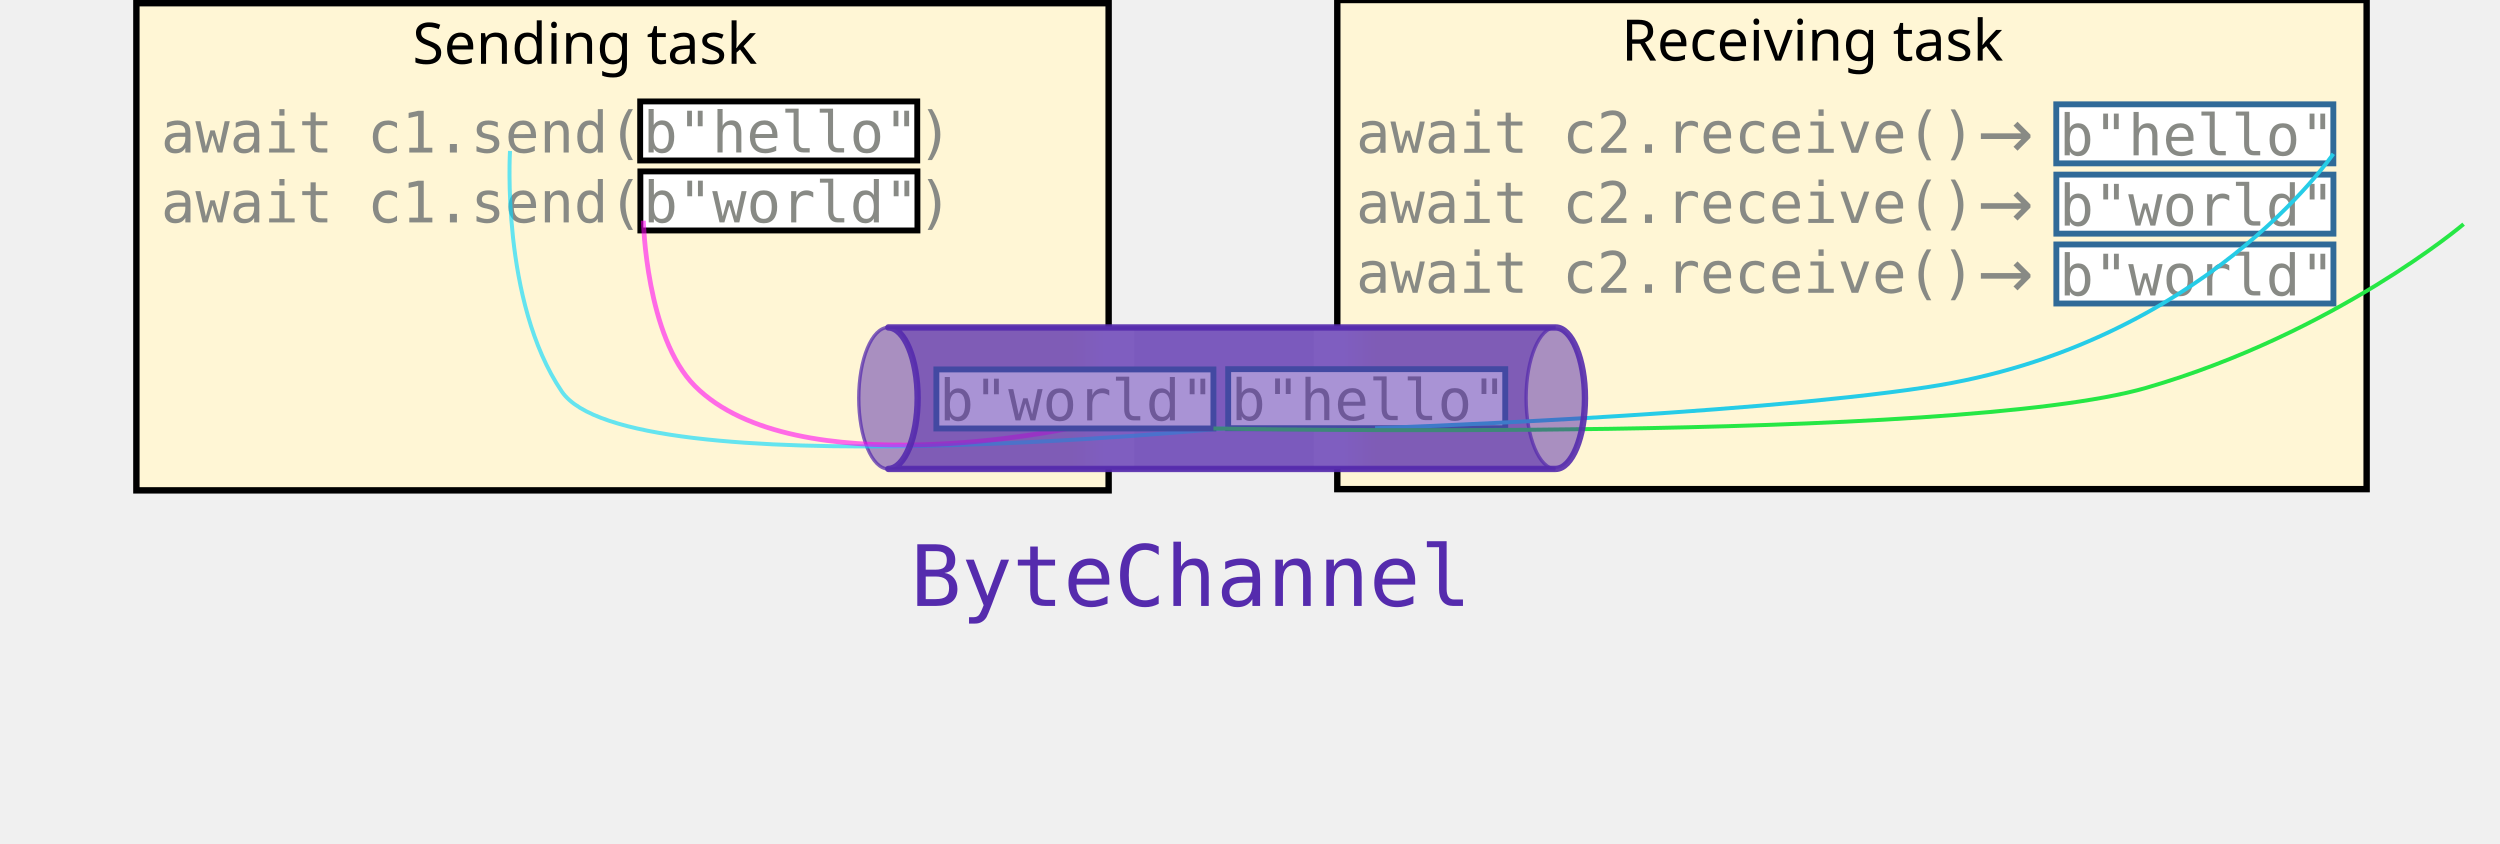
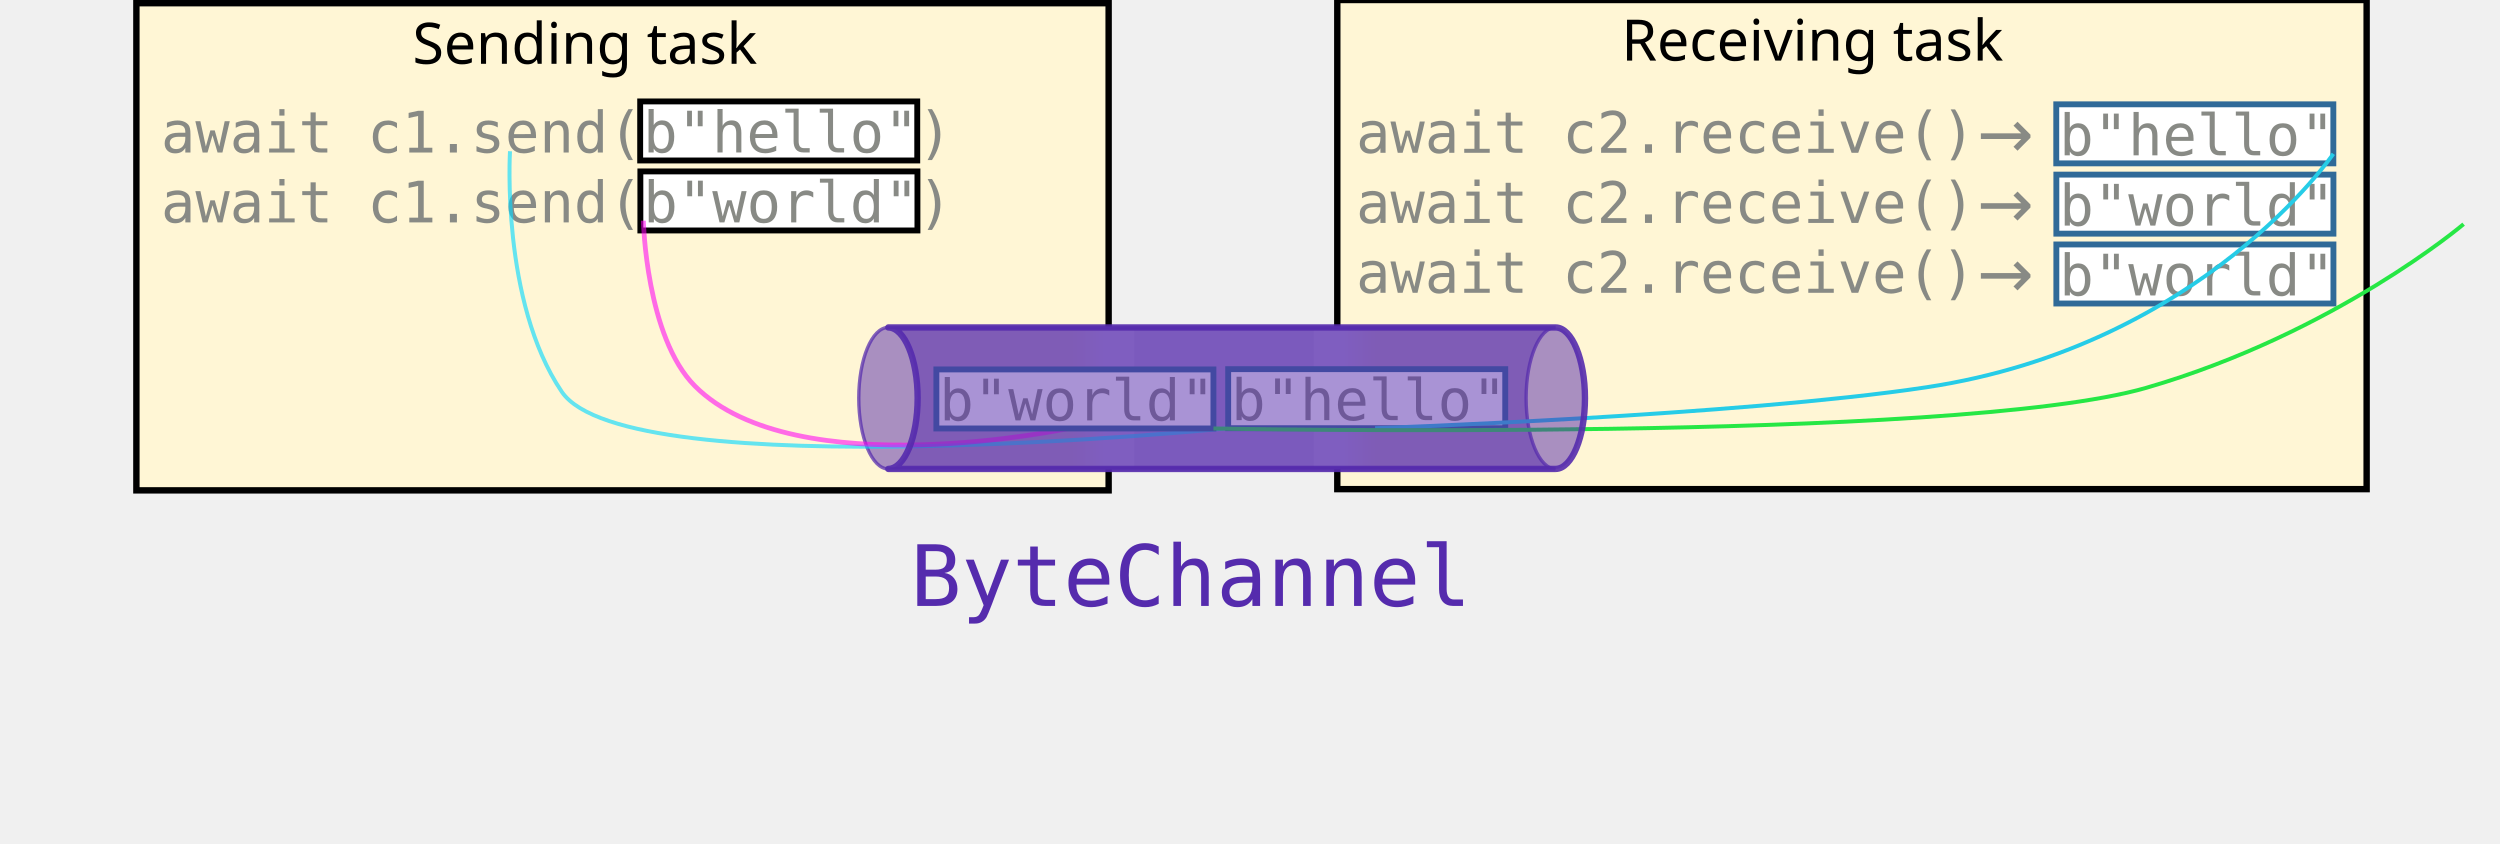
<svg xmlns="http://www.w3.org/2000/svg" xmlns:xlink="http://www.w3.org/1999/xlink" width="416.674mm" height="140.649mm" viewBox="0 0 416.674 140.649" version="1.1" id="svg881">
  <defs id="defs875">
    <linearGradient xlink:href="#linearGradient6545" id="linearGradient6547" x1="167.45" y1="63.213" x2="173.18" y2="63.213" gradientUnits="userSpaceOnUse" gradientTransform="translate(-356.584,0.07015985)" />
    <linearGradient id="linearGradient6545">
      <stop style="stop-color:#ffffff;stop-opacity:1;" offset="0" id="stop6541" />
      <stop style="stop-color:#ffffff;stop-opacity:0;" offset="1" id="stop6543" />
    </linearGradient>
    <linearGradient xlink:href="#linearGradient6545" id="linearGradient6547-9" x1="167.45" y1="63.213" x2="173.18" y2="63.213" gradientUnits="userSpaceOnUse" gradientTransform="translate(61.13688,0.03210288)" />
  </defs>
  <set xlink:href="#hello-box" attributeType="CSS" attributeName="opacity" to="0" begin="0s" />
  <set xlink:href="#world-box" attributeType="CSS" attributeName="opacity" to="0" begin="0s" />
  <set xlink:href="#receive-hello-arrow" attributeType="CSS" attributeName="visibility" to="hidden" fill="freeze" begin="0s" />
  <set xlink:href="#receive-world-arrow" attributeType="CSS" attributeName="visibility" to="hidden" fill="freeze" begin="0s" />
  <animate id="start" xlink:href="#send-hello" attributeType="CSS" attributeName="fill" fill="freeze" repeatCount="5" to="#000000" dur="0.3s" begin="0.5s" />
  <animate xlink:href="#hello-text" attributeType="CSS" attributeName="fill" fill="freeze" repeatCount="5" from="#888a85" to="#000000" dur="0.3s" begin="start.begin" />
  <animate id="showhellobox" xlink:href="#hello-box" attributeType="CSS" attributeName="opacity" from="0" to="1" fill="freeze" dur="1.5s" begin="start.end + 1s" />
  <animateMotion id="movehelloin" xlink:href="#hello" fill="freeze" dur="3s" begin="showhellobox.end - 1s" calcMode="spline" keyPoints="0; 1" keyTimes="0; 1" keySplines="0.43 0.02 0.72 0.93">
    <mpath xlink:href="#hello-path-in" />
  </animateMotion>
  <animate xlink:href="#send-hello" attributeType="CSS" attributeName="fill" fill="freeze" to="#888a85" dur="0.5s" begin="movehelloin.end - 0.5s" />
  <animate id="blinksendworld" xlink:href="#send-world" attributeType="CSS" attributeName="fill" fill="freeze" repeatCount="5" to="#000000" dur="0.3s" begin="movehelloin.end + 1s" />
  <animate xlink:href="#world-text" attributeType="CSS" attributeName="fill" fill="freeze" repeatCount="5" from="#888a85" to="#000000" dur="0.3s" begin="blinksendworld.begin" />
  <animate id="showworldbox" xlink:href="#world-box" attributeType="CSS" attributeName="opacity" from="0" to="1" fill="freeze" dur="1s" begin="blinksendworld.end + 0.5s" />
  <animateMotion id="moveworldin" xlink:href="#world" fill="freeze" dur="2.8s" calcMode="spline" keyPoints="0; 1" keyTimes="0; 1" keySplines="0.43 0.02 0.72 0.93" begin="showworldbox.end - 0.75s">
    <mpath xlink:href="#world-path-in" />
  </animateMotion>
  <animate xlink:href="#send-world" attributeType="CSS" attributeName="fill" fill="freeze" to="#888a85" dur="0.5s" begin="moveworldin.end - 0.5s" />
  <animate id="blinkreceivehello" xlink:href="#receive-hello" attributeType="CSS" attributeName="fill" fill="freeze" repeatCount="5" to="#000000" dur="0.3s" begin="moveworldin.end + 0.75s" />
  <set xlink:href="#receive-hello-arrow" attributeType="CSS" attributeName="visibility" fill="freeze" to="visible" begin="blinkreceivehello.begin" />
  <animate xlink:href="#receive-hello-arrow" attributeType="CSS" attributeName="fill" fill="freeze" repeatCount="5" to="#000000" dur="0.3s" begin="blinkreceivehello.begin" />
  <animateMotion id="movehelloout" begin="blinkreceivehello.end + 0.5s" xlink:href="#hello" fill="freeze" additive="sum" dur="3s" calcMode="spline" keyPoints="0; 1" keyTimes="0; 1" keySplines="0.43 0.02 0.72 0.93">
    <mpath xlink:href="#hello-path-out" />
  </animateMotion>
  <animate id="hidehellobox" xlink:href="#hello-box" attributeType="CSS" attributeName="opacity" from="1" to="0" fill="freeze" dur="1" begin="movehelloout.end + 0.5s" />
  <animate id="fadereceivehello" xlink:href="#receive-hello" attributeType="CSS" attributeName="fill" fill="freeze" to="#888a85" dur="0.5s" begin="hidehellobox.end + 0.75s" />
  <animate xlink:href="#receive-hello-arrow" attributeType="CSS" attributeName="fill" fill="freeze" to="#888a85" dur="0.5s" begin="fadereceivehello.begin" />
  <animate xlink:href="#hello-text" attributeType="CSS" attributeName="fill" fill="freeze" to="#888a85" dur="0.5s" begin="fadereceivehello.begin" />
  <animate id="blinkreceiveworld" xlink:href="#receive-world" attributeType="CSS" attributeName="fill" fill="freeze" repeatCount="5" to="#000000" dur="0.3s" begin="fadereceivehello.end - 0.5s" />
  <set xlink:href="#receive-world-arrow" attributeType="CSS" attributeName="visibility" fill="freeze" to="visible" begin="blinkreceiveworld.begin" />
  <animate xlink:href="#receive-world-arrow" attributeType="CSS" attributeName="fill" fill="freeze" repeatCount="5" to="#000000" dur="0.3s" begin="blinkreceiveworld.begin" />
  <animateMotion id="moveworldout" xlink:href="#world" fill="freeze" additive="sum" dur="3s" calcMode="spline" keyPoints="0; 1" keyTimes="0; 1" keySplines="0.43 0.02 0.72 0.93" begin="blinkreceiveworld.end + 0.5s">
    <mpath xlink:href="#world-path-out" />
  </animateMotion>
  <g id="layer1" transform="translate(-4.860972,3.055952)" style="display:inline">
    <rect style="color:#000000;clip-rule:nonzero;display:inline;overflow:visible;visibility:visible;opacity:1;isolation:auto;mix-blend-mode:normal;color-interpolation:sRGB;color-interpolation-filters:linearRGB;solid-color:#000000;solid-opacity:1;vector-effect:none;fill:#fff6d5;fill-opacity:1;fill-rule:nonzero;stroke:#000000;stroke-width:1.065;stroke-linecap:butt;stroke-linejoin:miter;stroke-miterlimit:4;stroke-dasharray:none;stroke-dashoffset:0;stroke-opacity:1;marker:none;marker-start:none;marker-mid:none;marker-end:none;color-rendering:auto;image-rendering:auto;shape-rendering:auto;text-rendering:auto;enable-background:accumulate" id="rect2211" width="162.045" height="81.196" x="27.592" y="-2.523" />
    <text xml:space="preserve" style="font-style:normal;font-variant:normal;font-weight:normal;font-stretch:normal;font-size:9.525px;line-height:125%;font-family:'DejaVu Sans Mono';-inkscape-font-specification:'DejaVu Sans Mono';text-align:start;letter-spacing:0px;word-spacing:0px;writing-mode:lr-tb;text-anchor:start;fill:#888a85;fill-opacity:1;stroke:none;stroke-width:0.265px;stroke-linecap:butt;stroke-linejoin:miter;stroke-opacity:1" x="31.683" y="22.37" id="send-hello">
      <tspan id="tspan1426" x="31.683" y="22.37" style="text-align:start;text-anchor:start;stroke-width:0.265px">await c1.send(        )</tspan>
    </text>
    <text xml:space="preserve" style="font-style:normal;font-variant:normal;font-weight:normal;font-stretch:normal;font-size:9.525px;line-height:125%;font-family:'DejaVu Sans Mono';-inkscape-font-specification:'DejaVu Sans Mono';text-align:start;letter-spacing:0px;word-spacing:0px;writing-mode:lr-tb;text-anchor:start;fill:#888a85;fill-opacity:1;stroke:none;stroke-width:0.265px;stroke-linecap:butt;stroke-linejoin:miter;stroke-opacity:1" x="31.689" y="34.012" id="send-world">
      <tspan id="tspan1434" x="31.689" y="34.012" style="stroke-width:0.265px">await c1.send(        )</tspan>
    </text>
    <text xml:space="preserve" style="font-style:normal;font-variant:normal;font-weight:normal;font-stretch:normal;font-size:9.525px;line-height:125%;font-family:'DejaVu Sans Mono';-inkscape-font-specification:'DejaVu Sans Mono';text-align:start;letter-spacing:0px;word-spacing:0px;writing-mode:lr-tb;text-anchor:start;fill:#888a85;fill-opacity:1;stroke:none;stroke-width:0.265px;stroke-linecap:butt;stroke-linejoin:miter;stroke-opacity:1" x="112.064" y="22.347" id="text1440">
      <tspan id="tspan1438" x="112.064" y="22.347" style="fill:#888a85;stroke-width:0.265px">b"hello"</tspan>
    </text>
    <text xml:space="preserve" style="font-style:normal;font-variant:normal;font-weight:normal;font-stretch:normal;font-size:9.525px;line-height:125%;font-family:'DejaVu Sans Mono';-inkscape-font-specification:'DejaVu Sans Mono';text-align:start;letter-spacing:0px;word-spacing:0px;writing-mode:lr-tb;text-anchor:start;fill:#888a85;fill-opacity:1;stroke:none;stroke-width:0.265px;stroke-linecap:butt;stroke-linejoin:miter;stroke-opacity:1" x="112.095" y="34.012" id="text1444">
      <tspan id="tspan1442" x="112.095" y="34.012" style="fill:#888a85;stroke-width:0.265px">b"world"</tspan>
    </text>
    <text xml:space="preserve" style="font-style:normal;font-variant:normal;font-weight:normal;font-stretch:normal;font-size:9.525px;line-height:125%;font-family:'DejaVu Sans Mono';-inkscape-font-specification:'DejaVu Sans Mono';text-align:start;letter-spacing:0px;word-spacing:0px;writing-mode:lr-tb;text-anchor:start;fill:#888a85;fill-opacity:1;stroke:none;stroke-width:0.265px;stroke-linecap:butt;stroke-linejoin:miter;stroke-opacity:1" x="103.066" y="47.671" id="text1448">
      <tspan id="tspan1446" x="103.066" y="56.098" style="fill:#888a85;stroke-width:0.265px" />
    </text>
    <rect style="color:#000000;clip-rule:nonzero;display:inline;overflow:visible;visibility:visible;opacity:1;isolation:auto;mix-blend-mode:normal;color-interpolation:sRGB;color-interpolation-filters:linearRGB;solid-color:#000000;solid-opacity:1;vector-effect:none;fill:#fff6d5;fill-opacity:1;fill-rule:nonzero;stroke:#000000;stroke-width:1.065;stroke-linecap:butt;stroke-linejoin:miter;stroke-miterlimit:4;stroke-dasharray:none;stroke-dashoffset:0;stroke-opacity:1;marker:none;marker-start:none;marker-mid:none;marker-end:none;color-rendering:auto;image-rendering:auto;shape-rendering:auto;text-rendering:auto;enable-background:accumulate" id="rect2211-3" width="171.56" height="81.525" x="227.747" y="-3.056" />
    <text xml:space="preserve" style="font-style:normal;font-variant:normal;font-weight:normal;font-stretch:normal;font-size:9.525px;line-height:125%;font-family:Montserrat;-inkscape-font-specification:Montserrat;text-align:center;letter-spacing:0px;word-spacing:0px;writing-mode:lr-tb;text-anchor:middle;fill:#000000;fill-opacity:1;stroke:none;stroke-width:0.265px;stroke-linecap:butt;stroke-linejoin:miter;stroke-opacity:1" x="313.13" y="7.047" id="text837-6">
      <tspan id="tspan835-7" x="313.13" y="7.047" style="stroke-width:0.265px">Receiving task</tspan>
    </text>
    <text xml:space="preserve" style="font-style:normal;font-variant:normal;font-weight:normal;font-stretch:normal;font-size:9.525px;line-height:125%;font-family:'DejaVu Sans Mono';-inkscape-font-specification:'DejaVu Sans Mono';font-variant-ligatures:normal;font-variant-position:normal;font-variant-caps:normal;font-variant-numeric:normal;font-variant-alternates:normal;font-feature-settings:normal;text-indent:0;text-align:start;text-decoration:none;text-decoration-line:none;text-decoration-style:solid;text-decoration-color:#000000;letter-spacing:0px;word-spacing:0px;text-transform:none;writing-mode:lr-tb;direction:ltr;text-orientation:mixed;dominant-baseline:auto;baseline-shift:baseline;text-anchor:start;white-space:normal;shape-padding:0;opacity:1;vector-effect:none;fill:#888a85;fill-opacity:1;stroke:none;stroke-width:0.265px;stroke-linecap:butt;stroke-linejoin:miter;stroke-miterlimit:4;stroke-dasharray:none;stroke-dashoffset:0;stroke-opacity:1" x="230.87" y="22.412" id="receive-hello">
      <tspan id="tspan2173" x="230.87" y="22.412" style="font-style:normal;font-variant:normal;font-weight:normal;font-stretch:normal;font-size:9.525px;line-height:125%;font-family:'DejaVu Sans Mono';-inkscape-font-specification:'DejaVu Sans Mono';font-variant-ligatures:normal;font-variant-position:normal;font-variant-caps:normal;font-variant-numeric:normal;font-variant-alternates:normal;font-feature-settings:normal;text-indent:0;text-align:start;text-decoration:none;text-decoration-line:none;text-decoration-style:solid;text-decoration-color:#000000;letter-spacing:0px;word-spacing:0px;text-transform:none;writing-mode:lr-tb;direction:ltr;text-orientation:mixed;dominant-baseline:auto;baseline-shift:baseline;text-anchor:start;white-space:normal;shape-padding:0;vector-effect:none;fill-opacity:1;stroke:none;stroke-width:0.265px;stroke-linecap:butt;stroke-linejoin:miter;stroke-miterlimit:4;stroke-dasharray:none;stroke-dashoffset:0;stroke-opacity:1">await c2.receive()</tspan>
    </text>
    <text xml:space="preserve" style="font-style:normal;font-variant:normal;font-weight:normal;font-stretch:normal;font-size:9.525px;line-height:125%;font-family:'DejaVu Sans Mono';-inkscape-font-specification:'DejaVu Sans Mono';font-variant-ligatures:normal;font-variant-position:normal;font-variant-caps:normal;font-variant-numeric:normal;font-variant-alternates:normal;font-feature-settings:normal;text-indent:0;text-align:start;text-decoration:none;text-decoration-line:none;text-decoration-style:solid;text-decoration-color:#000000;letter-spacing:0px;word-spacing:0px;text-transform:none;writing-mode:lr-tb;direction:ltr;text-orientation:mixed;dominant-baseline:auto;baseline-shift:baseline;text-anchor:start;white-space:normal;shape-padding:0;opacity:1;vector-effect:none;fill:#888a85;fill-opacity:1;stroke:none;stroke-width:0.265px;stroke-linecap:butt;stroke-linejoin:miter;stroke-miterlimit:4;stroke-dasharray:none;stroke-dashoffset:0;stroke-opacity:1" x="230.87" y="34.101" id="receive-world">
      <tspan id="tspan2201" x="230.87" y="34.101" style="font-style:normal;font-variant:normal;font-weight:normal;font-stretch:normal;font-size:9.525px;line-height:125%;font-family:'DejaVu Sans Mono';-inkscape-font-specification:'DejaVu Sans Mono';font-variant-ligatures:normal;font-variant-position:normal;font-variant-caps:normal;font-variant-numeric:normal;font-variant-alternates:normal;font-feature-settings:normal;text-indent:0;text-align:start;text-decoration:none;text-decoration-line:none;text-decoration-style:solid;text-decoration-color:#000000;letter-spacing:0px;word-spacing:0px;text-transform:none;writing-mode:lr-tb;direction:ltr;text-orientation:mixed;dominant-baseline:auto;baseline-shift:baseline;text-anchor:start;white-space:normal;shape-padding:0;vector-effect:none;fill-opacity:1;stroke:none;stroke-width:0.265px;stroke-linecap:butt;stroke-linejoin:miter;stroke-miterlimit:4;stroke-dasharray:none;stroke-dashoffset:0;stroke-opacity:1">await c2.receive()</tspan>
    </text>
    <text xml:space="preserve" style="font-style:normal;font-variant:normal;font-weight:normal;font-stretch:normal;font-size:9.525px;line-height:125%;font-family:Montserrat;-inkscape-font-specification:Montserrat;text-align:center;letter-spacing:0px;word-spacing:0px;writing-mode:lr-tb;text-anchor:middle;fill:#000000;fill-opacity:1;stroke:none;stroke-width:0.265px;stroke-linecap:butt;stroke-linejoin:miter;stroke-opacity:1" x="108.532" y="7.579" id="text837">
      <tspan id="tspan835" x="108.532" y="7.579" style="stroke-width:0.265px">Sending task</tspan>
    </text>
    <text xml:space="preserve" style="font-style:normal;font-variant:normal;font-weight:normal;font-stretch:normal;font-size:9.525px;line-height:125%;font-family:'DejaVu Sans Mono';-inkscape-font-specification:'DejaVu Sans Mono';font-variant-ligatures:normal;font-variant-position:normal;font-variant-caps:normal;font-variant-numeric:normal;font-variant-alternates:normal;font-feature-settings:normal;text-indent:0;text-align:start;text-decoration:none;text-decoration-line:none;text-decoration-style:solid;text-decoration-color:#000000;letter-spacing:0px;word-spacing:0px;text-transform:none;writing-mode:lr-tb;direction:ltr;text-orientation:mixed;dominant-baseline:auto;baseline-shift:baseline;text-anchor:start;white-space:normal;shape-padding:0;opacity:1;vector-effect:none;fill:#888a85;fill-opacity:1;stroke:none;stroke-width:0.265px;stroke-linecap:butt;stroke-linejoin:miter;stroke-miterlimit:4;stroke-dasharray:none;stroke-dashoffset:0;stroke-opacity:1" x="334.372" y="23.184" id="receive-hello-arrow">
      <tspan id="tspan2258" x="334.372" y="23.184" style="font-style:normal;font-variant:normal;font-weight:normal;font-stretch:normal;font-size:11.289px;line-height:125%;font-family:Montserrat;-inkscape-font-specification:Montserrat;font-variant-ligatures:normal;font-variant-position:normal;font-variant-caps:normal;font-variant-numeric:normal;font-variant-alternates:normal;font-feature-settings:normal;text-indent:0;text-align:start;text-decoration:none;text-decoration-line:none;text-decoration-style:solid;text-decoration-color:#000000;letter-spacing:0px;word-spacing:0px;text-transform:none;writing-mode:lr-tb;direction:ltr;text-orientation:mixed;dominant-baseline:auto;baseline-shift:baseline;text-anchor:start;white-space:normal;shape-padding:0;vector-effect:none;fill-opacity:1;stroke:none;stroke-width:0.265px;stroke-linecap:butt;stroke-linejoin:miter;stroke-miterlimit:4;stroke-dasharray:none;stroke-dashoffset:0;stroke-opacity:1">→</tspan>
    </text>
    <text xml:space="preserve" style="font-style:normal;font-variant:normal;font-weight:normal;font-stretch:normal;font-size:9.525px;line-height:125%;font-family:'DejaVu Sans Mono';-inkscape-font-specification:'DejaVu Sans Mono';font-variant-ligatures:normal;font-variant-position:normal;font-variant-caps:normal;font-variant-numeric:normal;font-variant-alternates:normal;font-feature-settings:normal;text-indent:0;text-align:start;text-decoration:none;text-decoration-line:none;text-decoration-style:solid;text-decoration-color:#000000;letter-spacing:0px;word-spacing:0px;text-transform:none;writing-mode:lr-tb;direction:ltr;text-orientation:mixed;dominant-baseline:auto;baseline-shift:baseline;text-anchor:start;white-space:normal;shape-padding:0;opacity:1;vector-effect:none;fill:#888a85;fill-opacity:1;stroke:none;stroke-width:0.265px;stroke-linecap:butt;stroke-linejoin:miter;stroke-miterlimit:4;stroke-dasharray:none;stroke-dashoffset:0;stroke-opacity:1" x="334.372" y="34.825" id="receive-world-arrow">
      <tspan id="tspan2258-9" x="334.372" y="34.825" style="font-style:normal;font-variant:normal;font-weight:normal;font-stretch:normal;font-size:11.289px;line-height:125%;font-family:Montserrat;-inkscape-font-specification:Montserrat;font-variant-ligatures:normal;font-variant-position:normal;font-variant-caps:normal;font-variant-numeric:normal;font-variant-alternates:normal;font-feature-settings:normal;text-indent:0;text-align:start;text-decoration:none;text-decoration-line:none;text-decoration-style:solid;text-decoration-color:#000000;letter-spacing:0px;word-spacing:0px;text-transform:none;writing-mode:lr-tb;direction:ltr;text-orientation:mixed;dominant-baseline:auto;baseline-shift:baseline;text-anchor:start;white-space:normal;shape-padding:0;vector-effect:none;fill-opacity:1;stroke:none;stroke-width:0.265px;stroke-linecap:butt;stroke-linejoin:miter;stroke-miterlimit:4;stroke-dasharray:none;stroke-dashoffset:0;stroke-opacity:1">→</tspan>
    </text>
    <text xml:space="preserve" style="font-style:normal;font-variant:normal;font-weight:normal;font-stretch:normal;font-size:9.525px;line-height:125%;font-family:Montserrat;-inkscape-font-specification:Montserrat;text-align:center;letter-spacing:0px;word-spacing:0px;writing-mode:lr-tb;text-anchor:middle;display:inline;fill:#552bad;fill-opacity:0.996;stroke:none;stroke-width:0.265px;stroke-linecap:butt;stroke-linejoin:miter;stroke-opacity:1" x="209.525" y="97.938" id="text2688">
      <tspan id="tspan2686" x="209.525" y="97.938" style="font-style:normal;font-variant:normal;font-weight:normal;font-stretch:normal;font-size:14.111px;font-family:'DejaVu Sans Mono';-inkscape-font-specification:'DejaVu Sans Mono';fill:#552bad;fill-opacity:0.996;stroke-width:0.265px">ByteChannel</tspan>
    </text>
    <rect style="color:#000000;clip-rule:nonzero;display:inline;overflow:visible;visibility:visible;opacity:1;isolation:auto;mix-blend-mode:normal;color-interpolation:sRGB;color-interpolation-filters:linearRGB;solid-color:#000000;solid-opacity:1;vector-effect:none;fill:url(#linearGradient6547);fill-opacity:1;fill-rule:nonzero;stroke:none;stroke-width:0.065;stroke-linecap:butt;stroke-linejoin:round;stroke-miterlimit:4;stroke-dasharray:none;stroke-dashoffset:0;stroke-opacity:1;marker:none;marker-start:none;marker-mid:none;marker-end:none;color-rendering:auto;image-rendering:auto;shape-rendering:auto;text-rendering:auto;enable-background:accumulate" id="rect6516" width="10.444" height="23.736" x="-193.913" y="51.415" transform="scale(-1,1)" />
    <rect style="color:#000000;clip-rule:nonzero;display:inline;overflow:visible;visibility:visible;opacity:1;isolation:auto;mix-blend-mode:normal;color-interpolation:sRGB;color-interpolation-filters:linearRGB;solid-color:#000000;solid-opacity:1;vector-effect:none;fill:url(#linearGradient6547-9);fill-opacity:1;fill-rule:nonzero;stroke:none;stroke-width:0.065;stroke-linecap:butt;stroke-linejoin:round;stroke-miterlimit:4;stroke-dasharray:none;stroke-dashoffset:0;stroke-opacity:1;marker:none;marker-start:none;marker-mid:none;marker-end:none;color-rendering:auto;image-rendering:auto;shape-rendering:auto;text-rendering:auto;enable-background:accumulate" id="rect6516-6" width="10.444" height="23.736" x="223.807" y="51.377" />
    <path id="path5135-3" style="display:inline;opacity:1;vector-effect:none;fill:#552bad;fill-opacity:0.506;fill-rule:evenodd;stroke:#552bad;stroke-width:0.565;stroke-linecap:butt;stroke-linejoin:miter;stroke-miterlimit:4;stroke-dasharray:none;stroke-dashoffset:0;stroke-opacity:0.73;marker:none;marker-start:none;marker-mid:none;marker-end:none;font-variant-east_asian:normal" d="m 259.28,54.578 c -0.007,-6.1e-5 -0.013,-9.2e-5 -0.02,-9.1e-5 -2.71,8e-6 -4.906,5.278 -4.906,11.788 0,6.51 2.197,11.788 4.906,11.788 0.007,0 0.013,-3.2e-5 0.02,-9.5e-5 H 148.056 c -0.007,6.3e-5 -0.013,9.5e-5 -0.02,9.5e-5 -2.71,-8e-6 -4.906,-5.278 -4.906,-11.788 0,-6.51 2.197,-11.788 4.906,-11.788 0.007,-1e-6 0.013,3e-5 0.02,9.2e-5 z" transform="translate(4.860972,-3.055952)" />
    <g id="world" transform="translate(22.22501,-8.696869)">
      <rect style="color:#000000;clip-rule:nonzero;display:inline;overflow:visible;visibility:visible;opacity:1;isolation:auto;mix-blend-mode:normal;color-interpolation:sRGB;color-interpolation-filters:linearRGB;solid-color:#000000;solid-opacity:1;vector-effect:none;fill:#ffffff;fill-opacity:1;fill-rule:nonzero;stroke:#000000;stroke-width:0.98;stroke-linecap:butt;stroke-linejoin:miter;stroke-miterlimit:4;stroke-dasharray:none;stroke-dashoffset:0;stroke-opacity:1;marker:none;marker-start:none;marker-mid:none;marker-end:none;color-rendering:auto;image-rendering:auto;shape-rendering:auto;text-rendering:auto;enable-background:accumulate" id="world-box" width="46.179" height="9.84" x="89.365" y="34.212" />
      <text id="world-text" y="42.709" x="89.87" style="font-style:normal;font-variant:normal;font-weight:normal;font-stretch:normal;font-size:9.525px;line-height:125%;font-family:'DejaVu Sans Mono';-inkscape-font-specification:'DejaVu Sans Mono';text-align:start;letter-spacing:0px;word-spacing:0px;writing-mode:lr-tb;text-anchor:start;fill:#888a85;fill-opacity:1;stroke:none;stroke-width:0.265px;stroke-linecap:butt;stroke-linejoin:miter;stroke-opacity:1" xml:space="preserve">
        <tspan style="stroke-width:0.265px" y="42.709" x="89.87" id="tspan1442-5">b"world"</tspan>
      </text>
    </g>
    <g id="hello" transform="translate(22.22501,-8.696869)">
      <rect y="22.547" x="89.334" height="9.84" width="46.179" id="hello-box" style="color:#000000;clip-rule:nonzero;display:inline;overflow:visible;visibility:visible;opacity:1;isolation:auto;mix-blend-mode:normal;color-interpolation:sRGB;color-interpolation-filters:linearRGB;solid-color:#000000;solid-opacity:1;vector-effect:none;fill:#ffffff;fill-opacity:1;fill-rule:nonzero;stroke:#000000;stroke-width:0.98;stroke-linecap:butt;stroke-linejoin:miter;stroke-miterlimit:4;stroke-dasharray:none;stroke-dashoffset:0;stroke-opacity:1;marker:none;marker-start:none;marker-mid:none;marker-end:none;color-rendering:auto;image-rendering:auto;shape-rendering:auto;text-rendering:auto;enable-background:accumulate" />
      <text id="hello-text" y="31.044" x="89.839" style="font-style:normal;font-variant:normal;font-weight:normal;font-stretch:normal;font-size:9.525px;line-height:125%;font-family:'DejaVu Sans Mono';-inkscape-font-specification:'DejaVu Sans Mono';text-align:start;letter-spacing:0px;word-spacing:0px;writing-mode:lr-tb;text-anchor:start;fill:#888a85;fill-opacity:1;stroke:none;stroke-width:0.265px;stroke-linecap:butt;stroke-linejoin:miter;stroke-opacity:1" xml:space="preserve">
        <tspan style="stroke-width:0.265px" y="31.044" x="89.839" id="tspan1438-6">b"hello"</tspan>
      </text>
    </g>
    <text xml:space="preserve" style="font-style:normal;font-variant:normal;font-weight:normal;font-stretch:normal;font-size:9.525px;line-height:125%;font-family:'DejaVu Sans Mono';-inkscape-font-specification:'DejaVu Sans Mono';font-variant-ligatures:normal;font-variant-position:normal;font-variant-caps:normal;font-variant-numeric:normal;font-variant-alternates:normal;font-feature-settings:normal;text-indent:0;text-align:start;text-decoration:none;text-decoration-line:none;text-decoration-style:solid;text-decoration-color:#000000;letter-spacing:0px;word-spacing:0px;text-transform:none;writing-mode:lr-tb;direction:ltr;text-orientation:mixed;dominant-baseline:auto;baseline-shift:baseline;text-anchor:start;white-space:normal;shape-padding:0;display:inline;opacity:1;vector-effect:none;fill:#888a85;fill-opacity:1;stroke:none;stroke-width:0.265px;stroke-linecap:butt;stroke-linejoin:miter;stroke-miterlimit:4;stroke-dasharray:none;stroke-dashoffset:0;stroke-opacity:1" x="230.87" y="45.743" id="receive-world-8">
      <tspan id="tspan2201-9" x="230.87" y="45.743" style="font-style:normal;font-variant:normal;font-weight:normal;font-stretch:normal;font-size:9.525px;line-height:125%;font-family:'DejaVu Sans Mono';-inkscape-font-specification:'DejaVu Sans Mono';font-variant-ligatures:normal;font-variant-position:normal;font-variant-caps:normal;font-variant-numeric:normal;font-variant-alternates:normal;font-feature-settings:normal;text-indent:0;text-align:start;text-decoration:none;text-decoration-line:none;text-decoration-style:solid;text-decoration-color:#000000;letter-spacing:0px;word-spacing:0px;text-transform:none;writing-mode:lr-tb;direction:ltr;text-orientation:mixed;dominant-baseline:auto;baseline-shift:baseline;text-anchor:start;white-space:normal;shape-padding:0;vector-effect:none;fill-opacity:1;stroke:none;stroke-width:0.265px;stroke-linecap:butt;stroke-linejoin:miter;stroke-miterlimit:4;stroke-dasharray:none;stroke-dashoffset:0;stroke-opacity:1">await c2.receive()</tspan>
    </text>
    <text xml:space="preserve" style="font-style:normal;font-variant:normal;font-weight:normal;font-stretch:normal;font-size:9.525px;line-height:125%;font-family:'DejaVu Sans Mono';-inkscape-font-specification:'DejaVu Sans Mono';font-variant-ligatures:normal;font-variant-position:normal;font-variant-caps:normal;font-variant-numeric:normal;font-variant-alternates:normal;font-feature-settings:normal;text-indent:0;text-align:start;text-decoration:none;text-decoration-line:none;text-decoration-style:solid;text-decoration-color:#000000;letter-spacing:0px;word-spacing:0px;text-transform:none;writing-mode:lr-tb;direction:ltr;text-orientation:mixed;dominant-baseline:auto;baseline-shift:baseline;text-anchor:start;white-space:normal;shape-padding:0;display:inline;opacity:1;vector-effect:none;fill:#888a85;fill-opacity:1;stroke:none;stroke-width:0.265px;stroke-linecap:butt;stroke-linejoin:miter;stroke-miterlimit:4;stroke-dasharray:none;stroke-dashoffset:0;stroke-opacity:1" x="334.372" y="46.467" id="receive-world-arrow-2">
      <tspan id="tspan2258-9-6" x="334.372" y="46.467" style="font-style:normal;font-variant:normal;font-weight:normal;font-stretch:normal;font-size:11.289px;line-height:125%;font-family:Montserrat;-inkscape-font-specification:Montserrat;font-variant-ligatures:normal;font-variant-position:normal;font-variant-caps:normal;font-variant-numeric:normal;font-variant-alternates:normal;font-feature-settings:normal;text-indent:0;text-align:start;text-decoration:none;text-decoration-line:none;text-decoration-style:solid;text-decoration-color:#000000;letter-spacing:0px;word-spacing:0px;text-transform:none;writing-mode:lr-tb;direction:ltr;text-orientation:mixed;dominant-baseline:auto;baseline-shift:baseline;text-anchor:start;white-space:normal;shape-padding:0;vector-effect:none;fill-opacity:1;stroke:none;stroke-width:0.265px;stroke-linecap:butt;stroke-linejoin:miter;stroke-miterlimit:4;stroke-dasharray:none;stroke-dashoffset:0;stroke-opacity:1">→</tspan>
    </text>
    <g style="display:inline" transform="translate(258.2279,3.477221)" id="world-9-64">
      <rect style="color:#000000;clip-rule:nonzero;display:inline;overflow:visible;visibility:visible;opacity:1;isolation:auto;mix-blend-mode:normal;color-interpolation:sRGB;color-interpolation-filters:linearRGB;solid-color:#000000;solid-opacity:1;vector-effect:none;fill:#ffffff;fill-opacity:1;fill-rule:nonzero;stroke:#306a98;stroke-width:0.98;stroke-linecap:butt;stroke-linejoin:miter;stroke-miterlimit:4;stroke-dasharray:none;stroke-dashoffset:0;stroke-opacity:1;marker:none;marker-start:none;marker-mid:none;marker-end:none;color-rendering:auto;image-rendering:auto;shape-rendering:auto;text-rendering:auto;enable-background:accumulate" id="world-box-3-95" width="46.179" height="9.84" x="89.365" y="34.212" />
      <text id="world-text-6-0" y="42.709" x="89.87" style="font-style:normal;font-variant:normal;font-weight:normal;font-stretch:normal;font-size:9.525px;line-height:125%;font-family:'DejaVu Sans Mono';-inkscape-font-specification:'DejaVu Sans Mono';text-align:start;letter-spacing:0px;word-spacing:0px;writing-mode:lr-tb;text-anchor:start;fill:#888a85;fill-opacity:1;stroke:none;stroke-width:0.265px;stroke-linecap:butt;stroke-linejoin:miter;stroke-opacity:1" xml:space="preserve">
        <tspan style="fill:#888a85;stroke-width:0.265px" y="42.709" x="89.87" id="tspan1442-5-0-4">b"world"</tspan>
      </text>
    </g>
  </g>
  <g id="layer2" transform="translate(-4.860972,3.055952)" style="display:inline">
    <g transform="translate(258.2438,-8.215651)" id="hello-1">
      <rect y="22.547" x="89.334" height="9.84" width="46.179" id="hello-box-2" style="color:#000000;clip-rule:nonzero;display:inline;overflow:visible;visibility:visible;opacity:1;isolation:auto;mix-blend-mode:normal;color-interpolation:sRGB;color-interpolation-filters:linearRGB;solid-color:#000000;solid-opacity:1;vector-effect:none;fill:#ffffff;fill-opacity:1;fill-rule:nonzero;stroke:#306a98;stroke-width:0.98;stroke-linecap:butt;stroke-linejoin:miter;stroke-miterlimit:4;stroke-dasharray:none;stroke-dashoffset:0;stroke-opacity:1;marker:none;marker-start:none;marker-mid:none;marker-end:none;color-rendering:auto;image-rendering:auto;shape-rendering:auto;text-rendering:auto;enable-background:accumulate" />
      <text id="hello-text-7" y="31.044" x="89.839" style="font-style:normal;font-variant:normal;font-weight:normal;font-stretch:normal;font-size:9.525px;line-height:125%;font-family:'DejaVu Sans Mono';-inkscape-font-specification:'DejaVu Sans Mono';text-align:start;letter-spacing:0px;word-spacing:0px;writing-mode:lr-tb;text-anchor:start;fill:#888a85;fill-opacity:1;stroke:none;stroke-width:0.265px;stroke-linecap:butt;stroke-linejoin:miter;stroke-opacity:1" xml:space="preserve">
        <tspan style="fill:#888a85;stroke-width:0.265px" y="31.044" x="89.839" id="tspan1438-6-0">b"hello"</tspan>
      </text>
    </g>
    <g transform="translate(258.2279,-8.164446)" id="world-9">
      <rect style="color:#000000;clip-rule:nonzero;display:inline;overflow:visible;visibility:visible;opacity:1;isolation:auto;mix-blend-mode:normal;color-interpolation:sRGB;color-interpolation-filters:linearRGB;solid-color:#000000;solid-opacity:1;vector-effect:none;fill:#ffffff;fill-opacity:1;fill-rule:nonzero;stroke:#306a98;stroke-width:0.98;stroke-linecap:butt;stroke-linejoin:miter;stroke-miterlimit:4;stroke-dasharray:none;stroke-dashoffset:0;stroke-opacity:1;marker:none;marker-start:none;marker-mid:none;marker-end:none;color-rendering:auto;image-rendering:auto;shape-rendering:auto;text-rendering:auto;enable-background:accumulate" id="world-box-3" width="46.179" height="9.84" x="89.365" y="34.212" />
      <text id="world-text-6" y="42.709" x="89.87" style="font-style:normal;font-variant:normal;font-weight:normal;font-stretch:normal;font-size:9.525px;line-height:125%;font-family:'DejaVu Sans Mono';-inkscape-font-specification:'DejaVu Sans Mono';text-align:start;letter-spacing:0px;word-spacing:0px;writing-mode:lr-tb;text-anchor:start;fill:#888a85;fill-opacity:1;stroke:none;stroke-width:0.265px;stroke-linecap:butt;stroke-linejoin:miter;stroke-opacity:1" xml:space="preserve">
        <tspan style="fill:#888a85;stroke-width:0.265px" y="42.709" x="89.87" id="tspan1442-5-0">b"world"</tspan>
      </text>
    </g>
-     <g id="g2870" transform="translate(89.86336,22.10306)" style="opacity:1;vector-effect:none;fill:none;fill-opacity:1;stroke:#ff0702;stroke-width:0.265px;stroke-linecap:butt;stroke-linejoin:miter;stroke-miterlimit:4;stroke-dasharray:none;stroke-dashoffset:0;stroke-opacity:1">
+     <g id="g2870" transform="translate(89.86336,22.14983)" style="opacity:1;vector-effect:none;fill:none;fill-opacity:1;stroke:#ff0702;stroke-width:0.265px;stroke-linecap:butt;stroke-linejoin:miter;stroke-miterlimit:4;stroke-dasharray:none;stroke-dashoffset:0;stroke-opacity:1">
      <path id="hello-path-in" d="M 0,0 C 0,0 -1.544,25.062 8.63,40.091 19.532,56.196 119.697,46.163 119.697,46.163" style="opacity:0.612;vector-effect:none;fill:none;fill-opacity:1;fill-rule:evenodd;stroke:#02d7ff;stroke-width:0.665;stroke-linecap:butt;stroke-linejoin:miter;stroke-miterlimit:4;stroke-dasharray:none;stroke-dashoffset:0;stroke-opacity:1" />
    </g>
    <g style="display:inline;stroke-width:0.2;stroke-miterlimit:4;stroke-dasharray:none" id="g2870-1" transform="translate(112.0884,33.72712)">
      <path id="world-path-in" d="M 0,0 C 0,0 0.454,19.418 8.606,27.57 25.348,44.313 71.03,34.588 71.03,34.588" style="opacity:0.573;fill:none;fill-rule:evenodd;stroke:#ff02f3;stroke-width:0.8;stroke-linecap:butt;stroke-linejoin:miter;stroke-miterlimit:4;stroke-dasharray:none;stroke-opacity:1" />
    </g>
    <g style="display:inline" transform="translate(120.2262,35.92507)" id="hello-1-4">
      <rect y="22.547" x="89.334" height="9.84" width="46.179" id="hello-box-2-7" style="color:#000000;clip-rule:nonzero;display:inline;overflow:visible;visibility:visible;opacity:1;isolation:auto;mix-blend-mode:normal;color-interpolation:sRGB;color-interpolation-filters:linearRGB;solid-color:#000000;solid-opacity:1;vector-effect:none;fill:#ffffff;fill-opacity:1;fill-rule:nonzero;stroke:#306a98;stroke-width:0.98;stroke-linecap:butt;stroke-linejoin:miter;stroke-miterlimit:4;stroke-dasharray:none;stroke-dashoffset:0;stroke-opacity:1;marker:none;marker-start:none;marker-mid:none;marker-end:none;color-rendering:auto;image-rendering:auto;shape-rendering:auto;text-rendering:auto;enable-background:accumulate" />
      <text id="hello-text-7-6" y="31.044" x="89.839" style="font-style:normal;font-variant:normal;font-weight:normal;font-stretch:normal;font-size:9.525px;line-height:125%;font-family:'DejaVu Sans Mono';-inkscape-font-specification:'DejaVu Sans Mono';text-align:start;letter-spacing:0px;word-spacing:0px;writing-mode:lr-tb;text-anchor:start;fill:#888a85;fill-opacity:1;stroke:none;stroke-width:0.265px;stroke-linecap:butt;stroke-linejoin:miter;stroke-opacity:1" xml:space="preserve">
        <tspan style="fill:#888a85;stroke-width:0.265px" y="31.044" x="89.839" id="tspan1438-6-0-5">b"hello"</tspan>
      </text>
    </g>
    <g style="display:inline" transform="translate(71.55904,24.30389)" id="world-9-6">
      <rect style="color:#000000;clip-rule:nonzero;display:inline;overflow:visible;visibility:visible;opacity:1;isolation:auto;mix-blend-mode:normal;color-interpolation:sRGB;color-interpolation-filters:linearRGB;solid-color:#000000;solid-opacity:1;vector-effect:none;fill:#ffffff;fill-opacity:1;fill-rule:nonzero;stroke:#306a98;stroke-width:0.98;stroke-linecap:butt;stroke-linejoin:miter;stroke-miterlimit:4;stroke-dasharray:none;stroke-dashoffset:0;stroke-opacity:1;marker:none;marker-start:none;marker-mid:none;marker-end:none;color-rendering:auto;image-rendering:auto;shape-rendering:auto;text-rendering:auto;enable-background:accumulate" id="world-box-3-9" width="46.179" height="9.84" x="89.365" y="34.212" />
      <text id="world-text-6-3" y="42.709" x="89.87" style="font-style:normal;font-variant:normal;font-weight:normal;font-stretch:normal;font-size:9.525px;line-height:125%;font-family:'DejaVu Sans Mono';-inkscape-font-specification:'DejaVu Sans Mono';text-align:start;letter-spacing:0px;word-spacing:0px;writing-mode:lr-tb;text-anchor:start;fill:#888a85;fill-opacity:1;stroke:none;stroke-width:0.265px;stroke-linecap:butt;stroke-linejoin:miter;stroke-opacity:1" xml:space="preserve">
        <tspan style="fill:#888a85;stroke-width:0.265px" y="42.709" x="89.87" id="tspan1442-5-0-7">b"world"</tspan>
      </text>
    </g>
    <g id="g5555" transform="translate(234.0432,68.31251)">
      <path id="hello-path-out" d="M 0,0 C 0,0 60.564,-2.094 91.94,-6.829 137.928,-13.768 159.714,-45.728 159.714,-45.728" style="display:inline;fill:none;fill-rule:evenodd;stroke:#26cce7;stroke-width:0.665;stroke-linecap:butt;stroke-linejoin:miter;stroke-miterlimit:4;stroke-dasharray:none;stroke-opacity:1" />
    </g>
    <g style="display:inline" id="g5555-6" transform="translate(207.1027,68.35626)">
      <path id="world-path-out" d="m 0,0 c 0,0 123.724,2.431 155.502,-6.782 31.478,-9.127 52.863,-27.274 52.863,-27.274" style="display:inline;fill:none;fill-rule:evenodd;stroke:#26e745;stroke-width:0.665;stroke-linecap:butt;stroke-linejoin:miter;stroke-miterlimit:4;stroke-dasharray:none;stroke-opacity:1" />
    </g>
  </g>
  <g id="layer3" style="display:inline">
    <path id="path5114" style="opacity:1;vector-effect:none;fill:#552bad;fill-opacity:0.506;fill-rule:evenodd;stroke:#552bad;stroke-width:1.065;stroke-linecap:butt;stroke-linejoin:round;stroke-miterlimit:4;stroke-dasharray:none;stroke-dashoffset:0;stroke-opacity:0.898;marker:none;marker-start:none;marker-mid:none;marker-end:none" d="M 259.28,78.154 H 148.056 c 2.702,-0.026 4.887,-5.296 4.887,-11.788 v 0 c 0,-6.492 -2.185,-11.762 -4.887,-11.788 l 111.224,-2e-6 c 2.702,0.026 4.887,5.296 4.887,11.788 v 0 c 0,6.492 -2.185,11.762 -4.887,11.788" />
    <text xml:space="preserve" style="font-style:normal;font-variant:normal;font-weight:normal;font-stretch:normal;font-size:9.525px;line-height:125%;font-family:Montserrat;-inkscape-font-specification:Montserrat;text-align:center;letter-spacing:0px;word-spacing:0px;writing-mode:lr-tb;text-anchor:middle;fill:#000000;fill-opacity:1;stroke:none;stroke-width:0.265px;stroke-linecap:butt;stroke-linejoin:miter;stroke-opacity:1" x="323.189" y="-4.872" id="text6657">
      <tspan id="tspan6655" x="323.189" y="3.882" style="stroke-width:0.265px" />
    </text>
  </g>
</svg>
